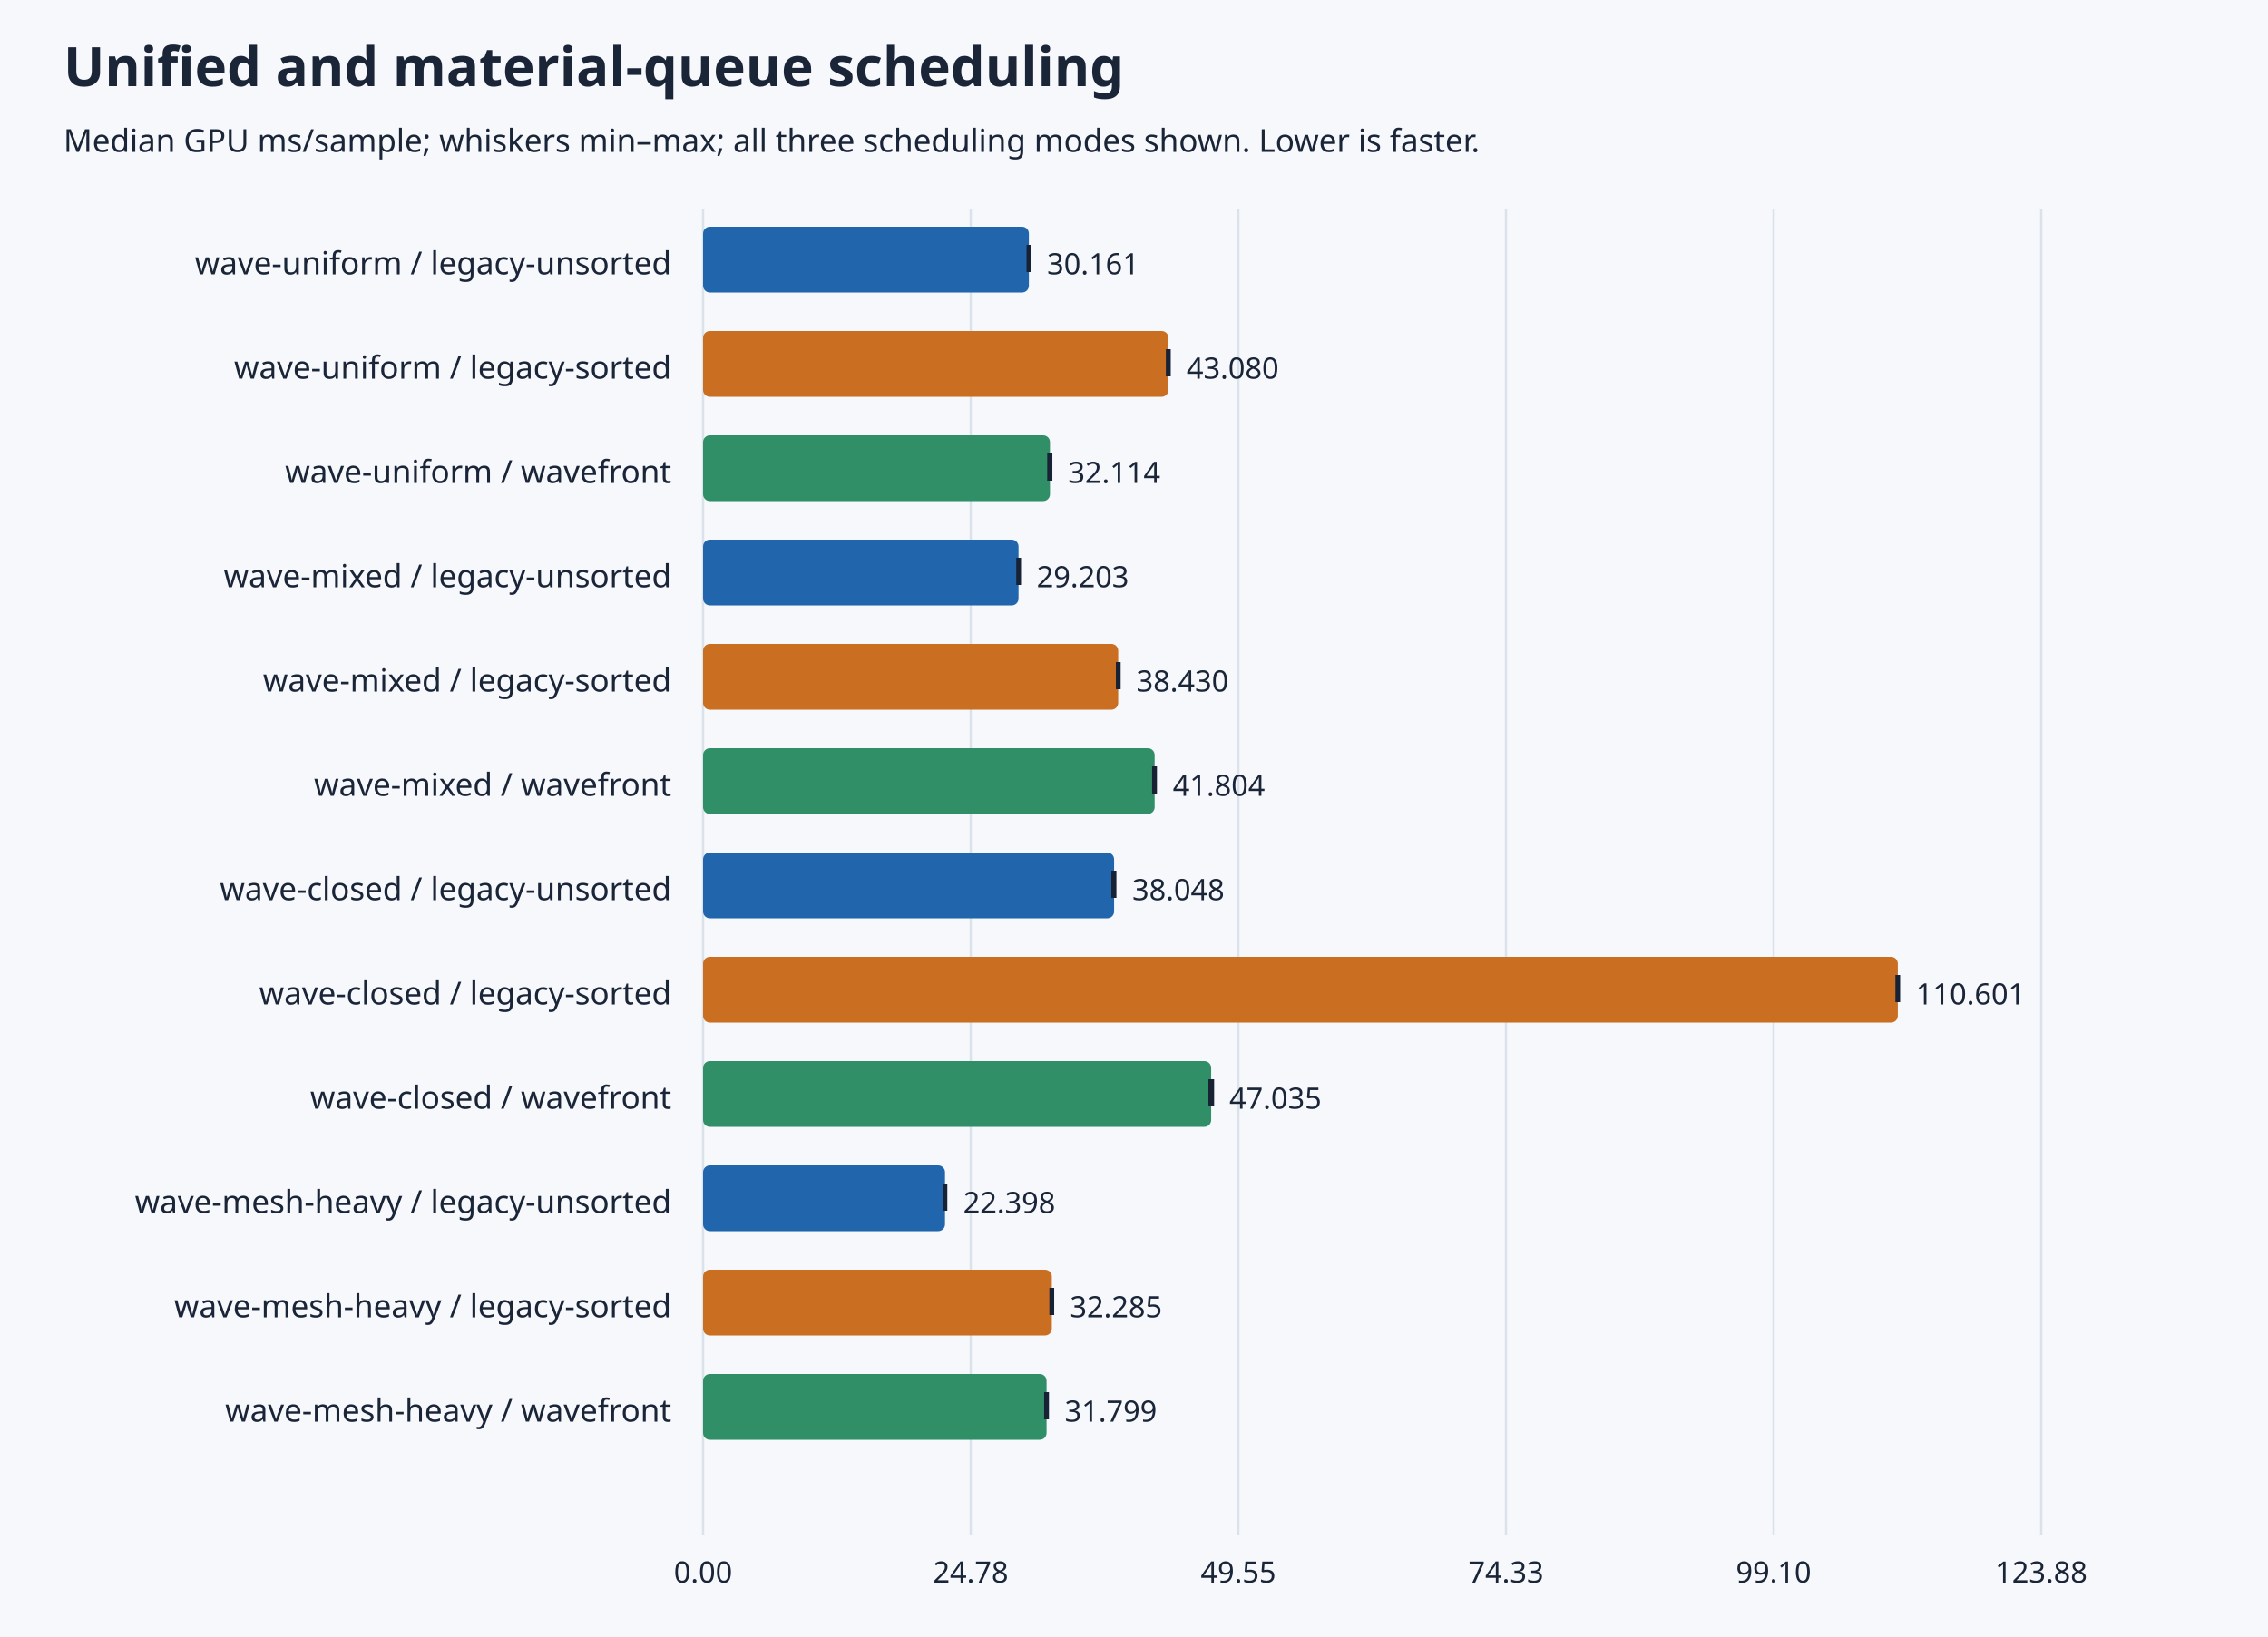
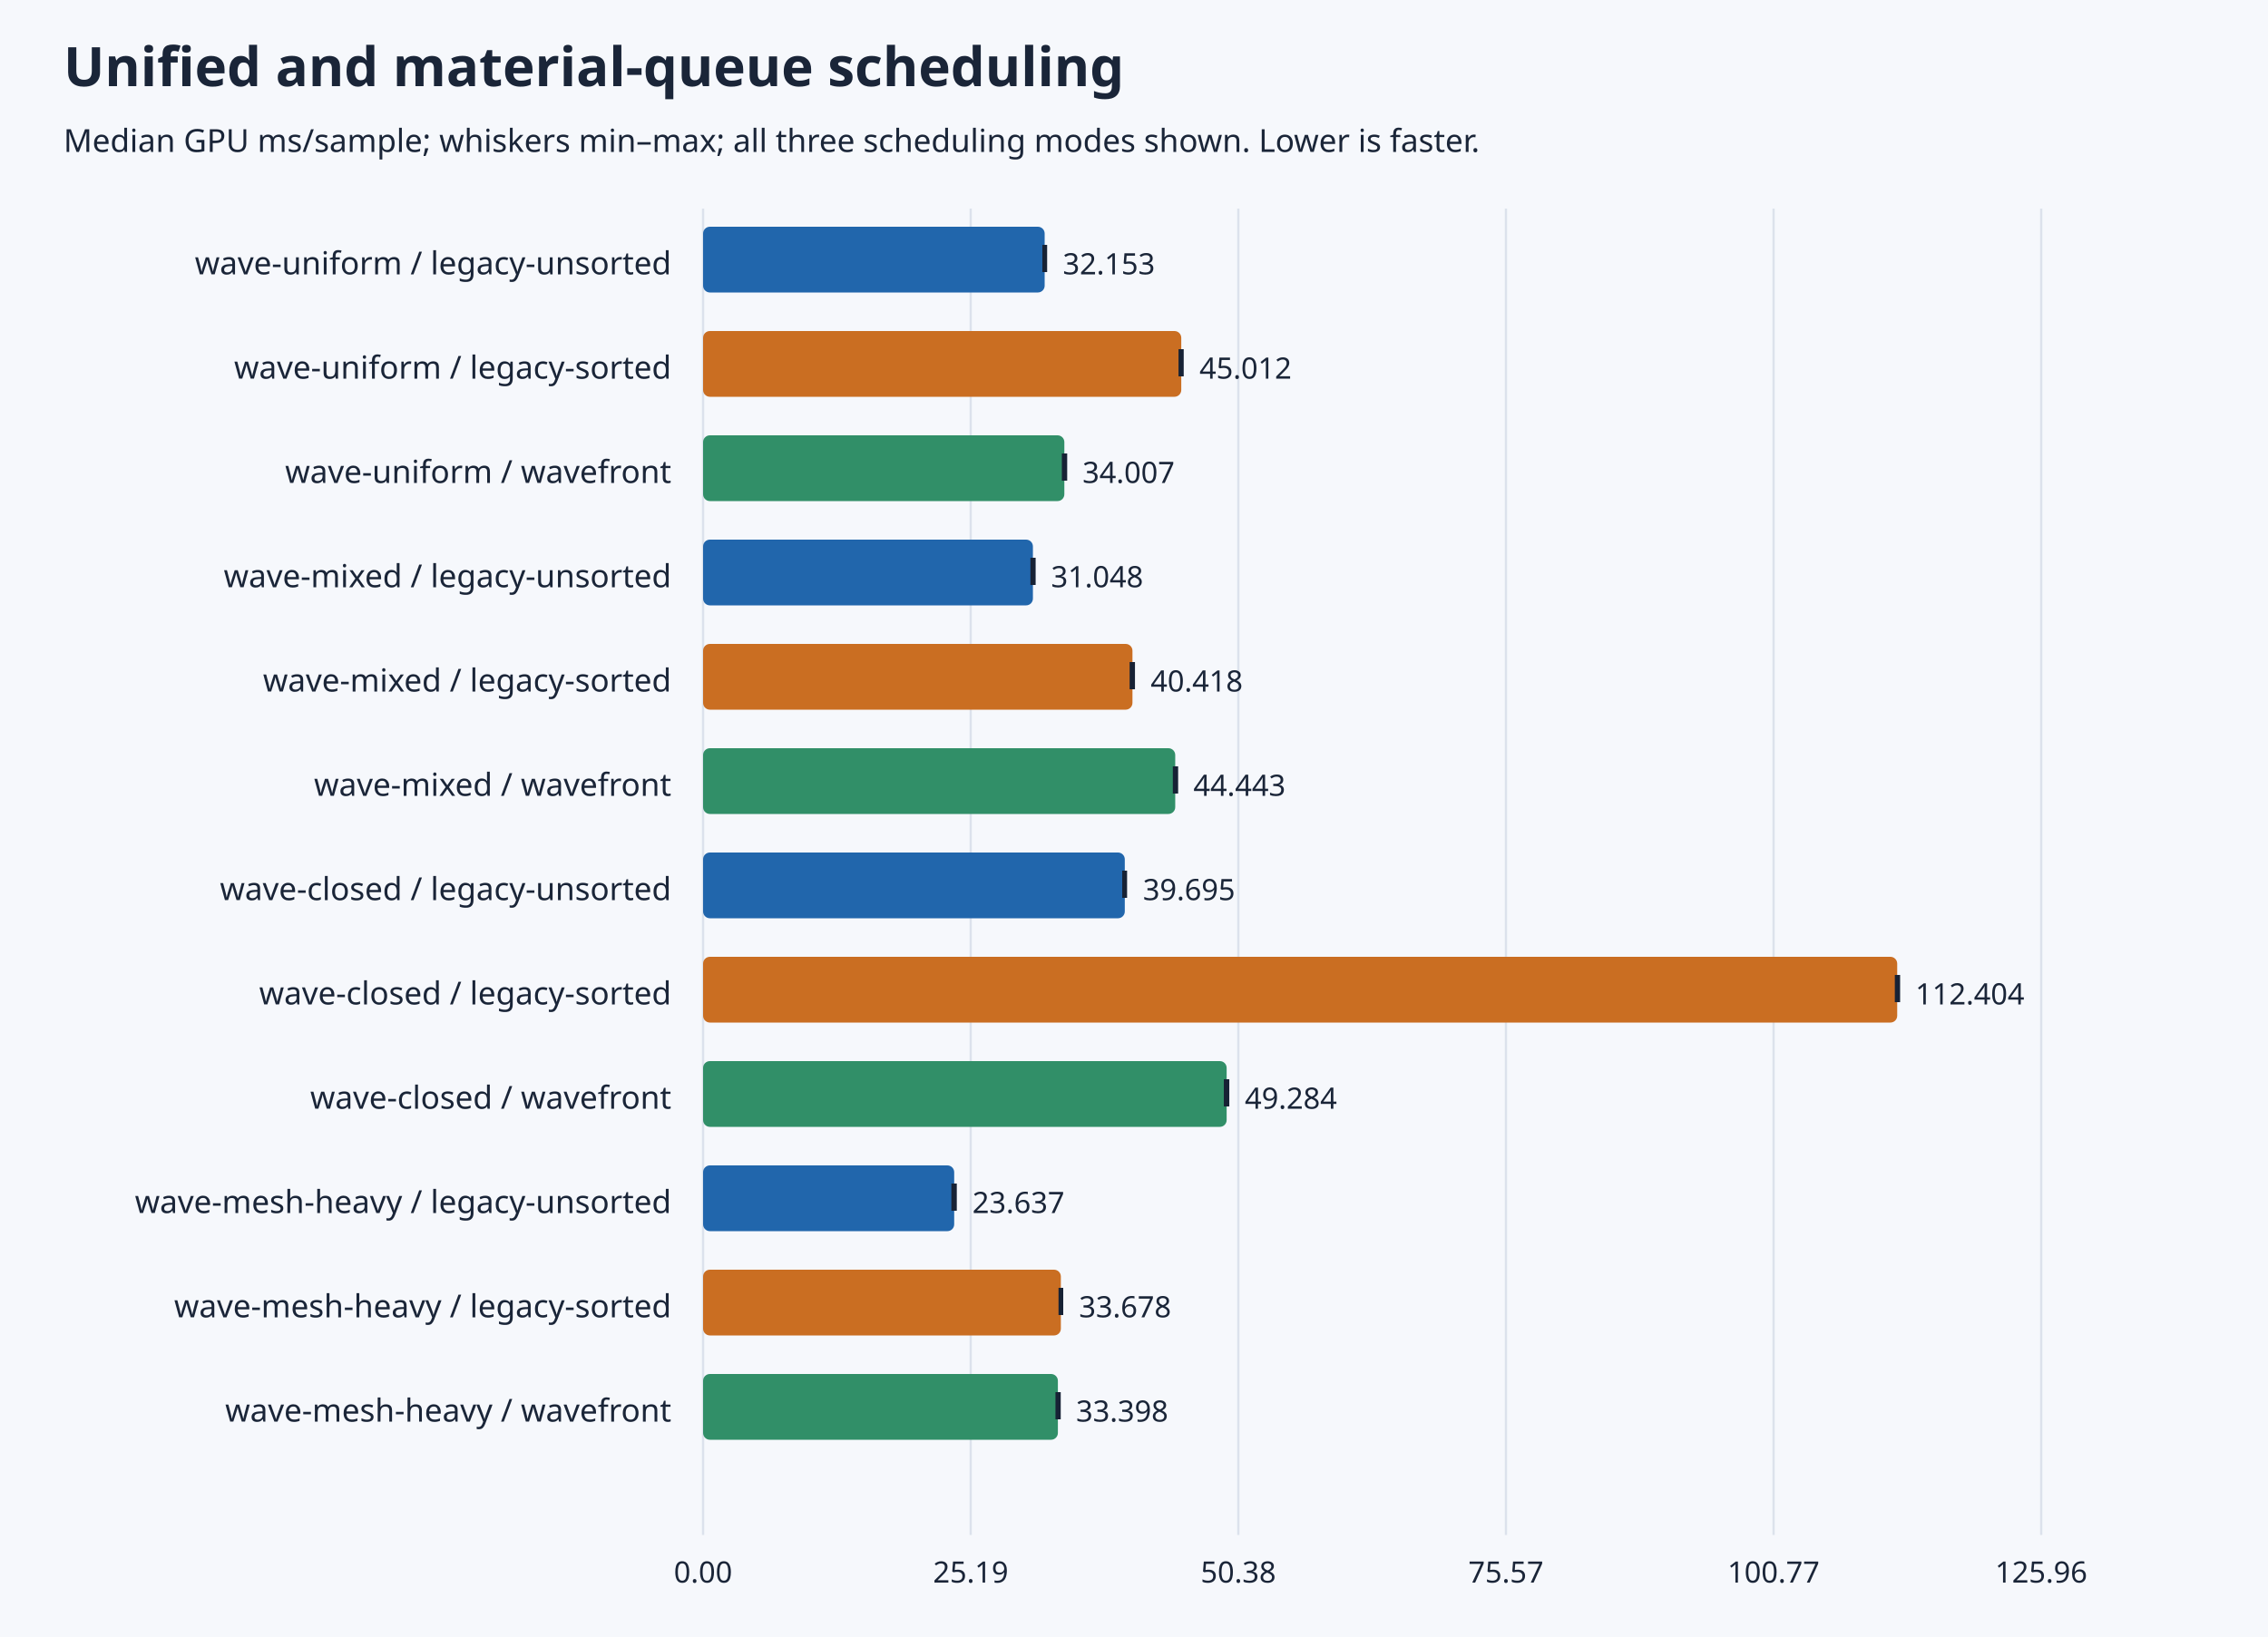
<svg xmlns="http://www.w3.org/2000/svg" width="1000" height="722" viewBox="0 0 1000 722">
  <rect width="1000" height="722" fill="#f6f8fc" />
  <g font-family="system-ui, sans-serif" fill="#1a2538">
    <text x="28" y="38" font-size="24" font-weight="600">Unified and material-queue scheduling</text>
    <text x="28" y="67" font-size="14">Median GPU ms/sample; whiskers min–max; all three scheduling modes shown. Lower is faster.</text>
    <path d="M310.00 92 V677" stroke="#dce2ec" />
    <text x="310.00" y="698" text-anchor="middle" font-size="13">0.00</text>
    <path d="M428.00 92 V677" stroke="#dce2ec" />
-     <text x="428.00" y="698" text-anchor="middle" font-size="13">24.78</text>
+     <text x="428.00" y="698" text-anchor="middle" font-size="13">25.19</text>
    <path d="M546.00 92 V677" stroke="#dce2ec" />
-     <text x="546.00" y="698" text-anchor="middle" font-size="13">49.55</text>
+     <text x="546.00" y="698" text-anchor="middle" font-size="13">50.38</text>
    <path d="M664.00 92 V677" stroke="#dce2ec" />
-     <text x="664.00" y="698" text-anchor="middle" font-size="13">74.33</text>
+     <text x="664.00" y="698" text-anchor="middle" font-size="13">75.57</text>
    <path d="M782.00 92 V677" stroke="#dce2ec" />
-     <text x="782.00" y="698" text-anchor="middle" font-size="13">99.10</text>
+     <text x="782.00" y="698" text-anchor="middle" font-size="13">100.77</text>
    <path d="M900.00 92 V677" stroke="#dce2ec" />
-     <text x="900.00" y="698" text-anchor="middle" font-size="13">123.88</text>
+     <text x="900.00" y="698" text-anchor="middle" font-size="13">125.96</text>
    <text x="296" y="121" text-anchor="end" font-size="14">wave-uniform / legacy-unsorted</text>
-     <rect x="310" y="100" width="143.65" height="29" rx="3" fill="#2166ac" />
-     <path d="M453.62 114 H453.66 M453.62 108 V120 M453.66 108 V120" stroke="#172235" stroke-width="2" />
-     <text x="461.65" y="121" font-size="13">30.161</text>
+     <rect x="310" y="100" width="150.61" height="29" rx="3" fill="#2166ac" />
+     <path d="M460.59 114 H460.70 M460.59 108 V120 M460.70 108 V120" stroke="#172235" stroke-width="2" />
+     <text x="468.61" y="121" font-size="13">32.153</text>
    <text x="296" y="167" text-anchor="end" font-size="14">wave-uniform / legacy-sorted</text>
-     <rect x="310" y="146" width="205.18" height="29" rx="3" fill="#ca6e22" />
-     <path d="M515.05 160 H515.19 M515.05 154 V166 M515.19 154 V166" stroke="#172235" stroke-width="2" />
-     <text x="523.18" y="167" font-size="13">43.080</text>
+     <rect x="310" y="146" width="210.84" height="29" rx="3" fill="#ca6e22" />
+     <path d="M520.63 160 H520.92 M520.63 154 V166 M520.92 154 V166" stroke="#172235" stroke-width="2" />
+     <text x="528.84" y="167" font-size="13">45.012</text>
    <text x="296" y="213" text-anchor="end" font-size="14">wave-uniform / wavefront</text>
-     <rect x="310" y="192" width="152.95" height="29" rx="3" fill="#318f68" />
-     <path d="M462.73 206 H463.01 M462.73 200 V212 M463.01 200 V212" stroke="#172235" stroke-width="2" />
-     <text x="470.95" y="213" font-size="13">32.114</text>
+     <rect x="310" y="192" width="159.29" height="29" rx="3" fill="#318f68" />
+     <path d="M469.19 206 H469.54 M469.19 200 V212 M469.54 200 V212" stroke="#172235" stroke-width="2" />
+     <text x="477.29" y="213" font-size="13">34.007</text>
    <text x="296" y="259" text-anchor="end" font-size="14">wave-mixed / legacy-unsorted</text>
-     <rect x="310" y="238" width="139.08" height="29" rx="3" fill="#2166ac" />
-     <path d="M449.07 252 H449.19 M449.07 246 V258 M449.19 246 V258" stroke="#172235" stroke-width="2" />
-     <text x="457.08" y="259" font-size="13">29.203</text>
+     <rect x="310" y="238" width="145.43" height="29" rx="3" fill="#2166ac" />
+     <path d="M455.33 252 H455.63 M455.33 246 V258 M455.63 246 V258" stroke="#172235" stroke-width="2" />
+     <text x="463.43" y="259" font-size="13">31.048</text>
    <text x="296" y="305" text-anchor="end" font-size="14">wave-mixed / legacy-sorted</text>
-     <rect x="310" y="284" width="183.03" height="29" rx="3" fill="#ca6e22" />
-     <path d="M493.01 298 H493.11 M493.01 292 V304 M493.11 292 V304" stroke="#172235" stroke-width="2" />
-     <text x="501.03" y="305" font-size="13">38.430</text>
+     <rect x="310" y="284" width="189.32" height="29" rx="3" fill="#ca6e22" />
+     <path d="M499.07 298 H499.43 M499.07 292 V304 M499.43 292 V304" stroke="#172235" stroke-width="2" />
+     <text x="507.32" y="305" font-size="13">40.418</text>
    <text x="296" y="351" text-anchor="end" font-size="14">wave-mixed / wavefront</text>
-     <rect x="310" y="330" width="199.10" height="29" rx="3" fill="#318f68" />
-     <path d="M508.97 344 H509.12 M508.97 338 V350 M509.12 338 V350" stroke="#172235" stroke-width="2" />
-     <text x="517.10" y="351" font-size="13">41.804</text>
+     <rect x="310" y="330" width="208.18" height="29" rx="3" fill="#318f68" />
+     <path d="M518.12 344 H518.46 M518.12 338 V350 M518.46 338 V350" stroke="#172235" stroke-width="2" />
+     <text x="526.18" y="351" font-size="13">44.443</text>
    <text x="296" y="397" text-anchor="end" font-size="14">wave-closed / legacy-unsorted</text>
-     <rect x="310" y="376" width="181.22" height="29" rx="3" fill="#2166ac" />
-     <path d="M491.00 390 H491.24 M491.00 384 V396 M491.24 384 V396" stroke="#172235" stroke-width="2" />
-     <text x="499.22" y="397" font-size="13">38.048</text>
+     <rect x="310" y="376" width="185.94" height="29" rx="3" fill="#2166ac" />
+     <path d="M495.80 390 H495.95 M495.80 384 V396 M495.95 384 V396" stroke="#172235" stroke-width="2" />
+     <text x="503.94" y="397" font-size="13">39.695</text>
    <text x="296" y="443" text-anchor="end" font-size="14">wave-closed / legacy-sorted</text>
-     <rect x="310" y="422" width="526.77" height="29" rx="3" fill="#ca6e22" />
-     <path d="M836.70 436 H836.79 M836.70 430 V442 M836.79 430 V442" stroke="#172235" stroke-width="2" />
-     <text x="844.77" y="443" font-size="13">110.601</text>
+     <rect x="310" y="422" width="526.51" height="29" rx="3" fill="#ca6e22" />
+     <path d="M836.46 436 H836.79 M836.46 430 V442 M836.79 430 V442" stroke="#172235" stroke-width="2" />
+     <text x="844.51" y="443" font-size="13">112.404</text>
    <text x="296" y="489" text-anchor="end" font-size="14">wave-closed / wavefront</text>
-     <rect x="310" y="468" width="224.02" height="29" rx="3" fill="#318f68" />
-     <path d="M533.81 482 H534.33 M533.81 476 V488 M534.33 476 V488" stroke="#172235" stroke-width="2" />
-     <text x="542.02" y="489" font-size="13">47.035</text>
+     <rect x="310" y="468" width="230.85" height="29" rx="3" fill="#318f68" />
+     <path d="M540.61 482 H541.02 M540.61 476 V488 M541.02 476 V488" stroke="#172235" stroke-width="2" />
+     <text x="548.85" y="489" font-size="13">49.284</text>
    <text x="296" y="535" text-anchor="end" font-size="14">wave-mesh-heavy / legacy-unsorted</text>
-     <rect x="310" y="514" width="106.67" height="29" rx="3" fill="#2166ac" />
-     <path d="M416.64 528 H416.69 M416.64 522 V534 M416.69 522 V534" stroke="#172235" stroke-width="2" />
-     <text x="424.67" y="535" font-size="13">22.398</text>
+     <rect x="310" y="514" width="110.72" height="29" rx="3" fill="#2166ac" />
+     <path d="M420.47 528 H420.87 M420.47 522 V534 M420.87 522 V534" stroke="#172235" stroke-width="2" />
+     <text x="428.72" y="535" font-size="13">23.637</text>
    <text x="296" y="581" text-anchor="end" font-size="14">wave-mesh-heavy / legacy-sorted</text>
-     <rect x="310" y="560" width="153.77" height="29" rx="3" fill="#ca6e22" />
-     <path d="M463.68 574 H463.81 M463.68 568 V580 M463.81 568 V580" stroke="#172235" stroke-width="2" />
-     <text x="471.77" y="581" font-size="13">32.285</text>
+     <rect x="310" y="560" width="157.75" height="29" rx="3" fill="#ca6e22" />
+     <path d="M467.72 574 H467.80 M467.72 568 V580 M467.80 568 V580" stroke="#172235" stroke-width="2" />
+     <text x="475.75" y="581" font-size="13">33.678</text>
    <text x="296" y="627" text-anchor="end" font-size="14">wave-mesh-heavy / wavefront</text>
-     <rect x="310" y="606" width="151.45" height="29" rx="3" fill="#318f68" />
-     <path d="M461.37 620 H461.50 M461.37 614 V626 M461.50 614 V626" stroke="#172235" stroke-width="2" />
-     <text x="469.45" y="627" font-size="13">31.799</text>
+     <rect x="310" y="606" width="156.44" height="29" rx="3" fill="#318f68" />
+     <path d="M466.37 620 H466.69 M466.37 614 V626 M466.69 614 V626" stroke="#172235" stroke-width="2" />
+     <text x="474.44" y="627" font-size="13">33.398</text>
  </g>
</svg>
